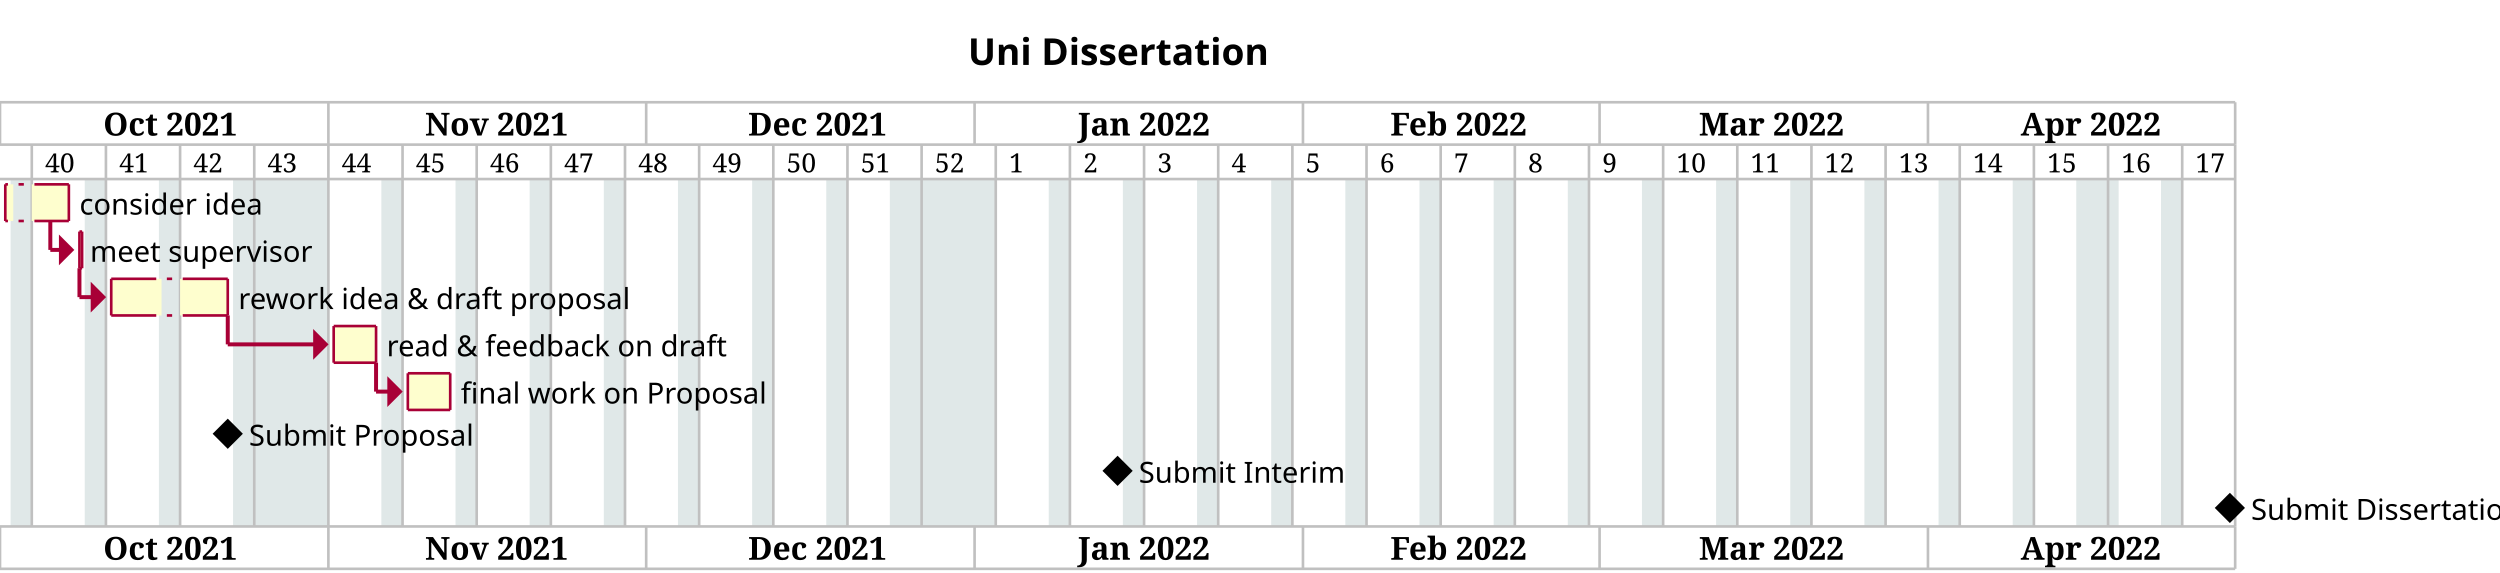
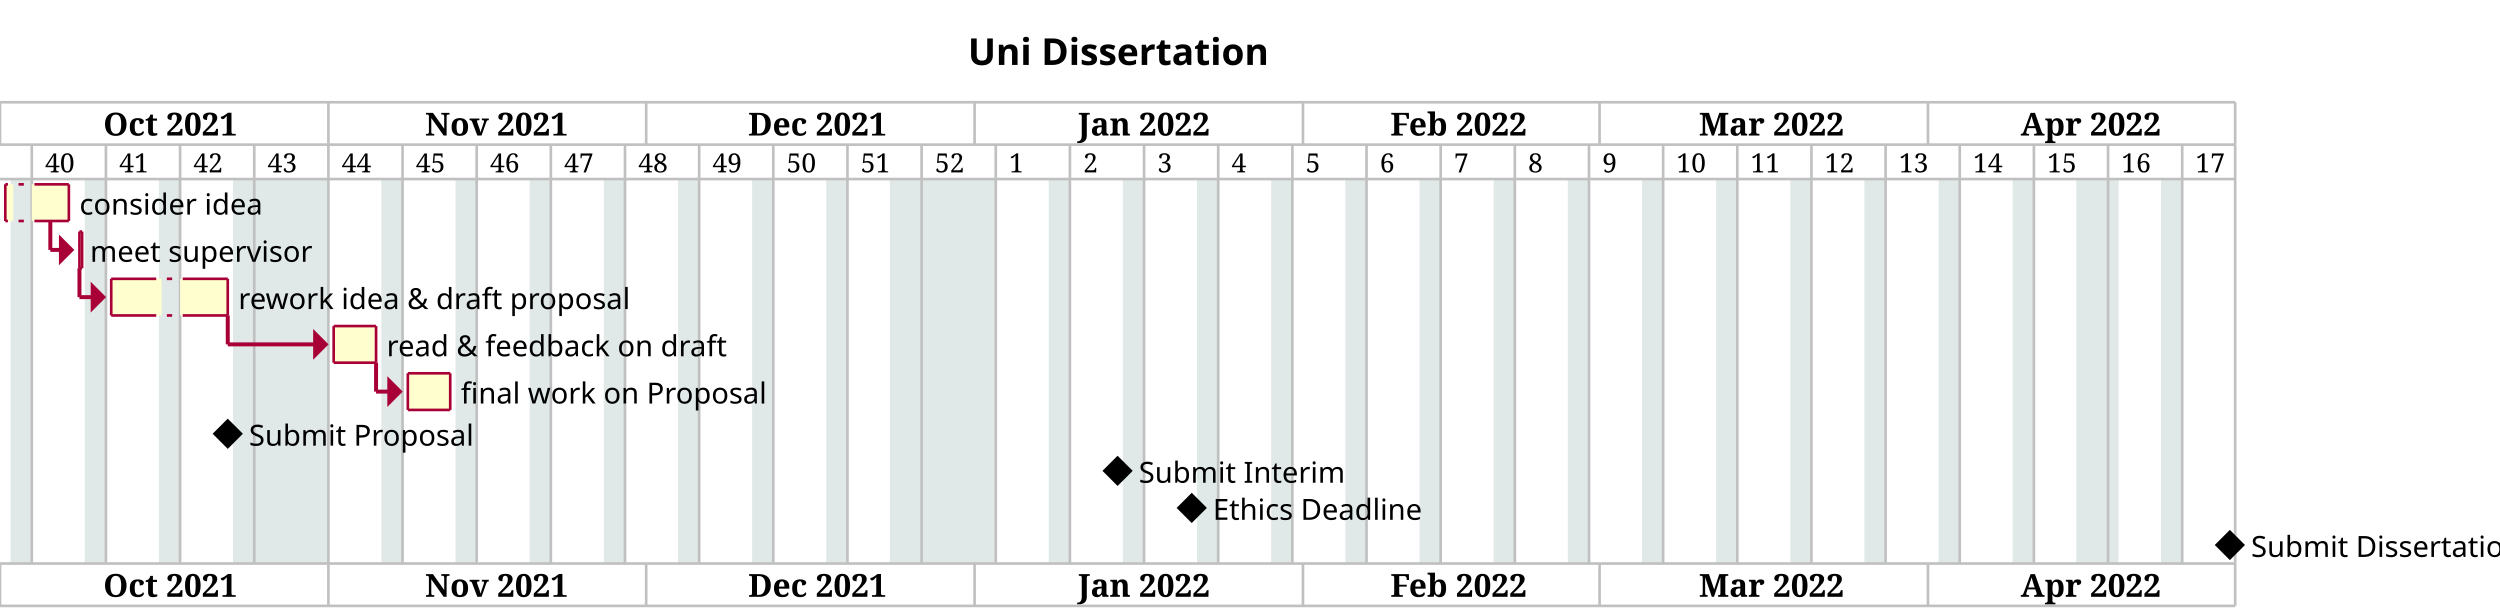
- <svg xmlns="http://www.w3.org/2000/svg" contentScriptType="application/ecmascript" contentStyleType="text/css" height="216px" preserveAspectRatio="none" style="width:944px;height:216px;background:#FFFFFF;" version="1.1" viewBox="0 0 944 216" width="944px" zoomAndPan="magnify">
+ <svg xmlns="http://www.w3.org/2000/svg" contentScriptType="application/ecmascript" contentStyleType="text/css" height="230px" preserveAspectRatio="none" style="width:944px;height:230px;background:#FFFFFF;" version="1.1" viewBox="0 0 944 230" width="944px" zoomAndPan="magnify">
  <defs />
  <g>
    <rect fill="none" height="27.609" style="stroke:none;stroke-width:1.0;" width="122" x="360.5" y="5" />
    <text fill="#000000" font-family="sans-serif" font-size="14" font-weight="bold" lengthAdjust="spacing" textLength="112" x="365.5" y="24.533">Uni Dissertation</text>
-     <rect fill="#E0E8E8" height="131.18" style="stroke:none;stroke-width:1.0;" width="8" x="4" y="67.609" />
-     <rect fill="#E0E8E8" height="131.18" style="stroke:none;stroke-width:1.0;" width="8" x="32" y="67.609" />
-     <rect fill="#E0E8E8" height="131.18" style="stroke:none;stroke-width:1.0;" width="8" x="60" y="67.609" />
-     <rect fill="#E0E8E8" height="131.18" style="stroke:none;stroke-width:1.0;" width="36" x="88" y="67.609" />
-     <rect fill="#E0E8E8" height="131.18" style="stroke:none;stroke-width:1.0;" width="8" x="144" y="67.609" />
-     <rect fill="#E0E8E8" height="131.18" style="stroke:none;stroke-width:1.0;" width="8" x="172" y="67.609" />
-     <rect fill="#E0E8E8" height="131.18" style="stroke:none;stroke-width:1.0;" width="8" x="200" y="67.609" />
-     <rect fill="#E0E8E8" height="131.18" style="stroke:none;stroke-width:1.0;" width="8" x="228" y="67.609" />
-     <rect fill="#E0E8E8" height="131.18" style="stroke:none;stroke-width:1.0;" width="8" x="256" y="67.609" />
-     <rect fill="#E0E8E8" height="131.18" style="stroke:none;stroke-width:1.0;" width="8" x="284" y="67.609" />
-     <rect fill="#E0E8E8" height="131.18" style="stroke:none;stroke-width:1.0;" width="8" x="312" y="67.609" />
-     <rect fill="#E0E8E8" height="131.18" style="stroke:none;stroke-width:1.0;" width="40" x="336" y="67.609" />
-     <rect fill="#E0E8E8" height="131.18" style="stroke:none;stroke-width:1.0;" width="8" x="396" y="67.609" />
-     <rect fill="#E0E8E8" height="131.18" style="stroke:none;stroke-width:1.0;" width="8" x="424" y="67.609" />
-     <rect fill="#E0E8E8" height="131.18" style="stroke:none;stroke-width:1.0;" width="8" x="452" y="67.609" />
-     <rect fill="#E0E8E8" height="131.18" style="stroke:none;stroke-width:1.0;" width="8" x="480" y="67.609" />
-     <rect fill="#E0E8E8" height="131.18" style="stroke:none;stroke-width:1.0;" width="8" x="508" y="67.609" />
-     <rect fill="#E0E8E8" height="131.18" style="stroke:none;stroke-width:1.0;" width="8" x="536" y="67.609" />
-     <rect fill="#E0E8E8" height="131.18" style="stroke:none;stroke-width:1.0;" width="8" x="564" y="67.609" />
-     <rect fill="#E0E8E8" height="131.18" style="stroke:none;stroke-width:1.0;" width="8" x="592" y="67.609" />
-     <rect fill="#E0E8E8" height="131.18" style="stroke:none;stroke-width:1.0;" width="8" x="620" y="67.609" />
-     <rect fill="#E0E8E8" height="131.18" style="stroke:none;stroke-width:1.0;" width="8" x="648" y="67.609" />
-     <rect fill="#E0E8E8" height="131.18" style="stroke:none;stroke-width:1.0;" width="8" x="676" y="67.609" />
-     <rect fill="#E0E8E8" height="131.18" style="stroke:none;stroke-width:1.0;" width="8" x="704" y="67.609" />
-     <rect fill="#E0E8E8" height="131.18" style="stroke:none;stroke-width:1.0;" width="8" x="732" y="67.609" />
-     <rect fill="#E0E8E8" height="131.18" style="stroke:none;stroke-width:1.0;" width="8" x="760" y="67.609" />
-     <rect fill="#E0E8E8" height="131.18" style="stroke:none;stroke-width:1.0;" width="16" x="784" y="67.609" />
-     <rect fill="#E0E8E8" height="131.18" style="stroke:none;stroke-width:1.0;" width="8" x="816" y="67.609" />
+     <rect fill="#E0E8E8" height="145.18" style="stroke:none;stroke-width:1.0;" width="8" x="4" y="67.609" />
+     <rect fill="#E0E8E8" height="145.18" style="stroke:none;stroke-width:1.0;" width="8" x="32" y="67.609" />
+     <rect fill="#E0E8E8" height="145.18" style="stroke:none;stroke-width:1.0;" width="8" x="60" y="67.609" />
+     <rect fill="#E0E8E8" height="145.18" style="stroke:none;stroke-width:1.0;" width="36" x="88" y="67.609" />
+     <rect fill="#E0E8E8" height="145.18" style="stroke:none;stroke-width:1.0;" width="8" x="144" y="67.609" />
+     <rect fill="#E0E8E8" height="145.18" style="stroke:none;stroke-width:1.0;" width="8" x="172" y="67.609" />
+     <rect fill="#E0E8E8" height="145.18" style="stroke:none;stroke-width:1.0;" width="8" x="200" y="67.609" />
+     <rect fill="#E0E8E8" height="145.18" style="stroke:none;stroke-width:1.0;" width="8" x="228" y="67.609" />
+     <rect fill="#E0E8E8" height="145.18" style="stroke:none;stroke-width:1.0;" width="8" x="256" y="67.609" />
+     <rect fill="#E0E8E8" height="145.18" style="stroke:none;stroke-width:1.0;" width="8" x="284" y="67.609" />
+     <rect fill="#E0E8E8" height="145.18" style="stroke:none;stroke-width:1.0;" width="8" x="312" y="67.609" />
+     <rect fill="#E0E8E8" height="145.18" style="stroke:none;stroke-width:1.0;" width="40" x="336" y="67.609" />
+     <rect fill="#E0E8E8" height="145.18" style="stroke:none;stroke-width:1.0;" width="8" x="396" y="67.609" />
+     <rect fill="#E0E8E8" height="145.18" style="stroke:none;stroke-width:1.0;" width="8" x="424" y="67.609" />
+     <rect fill="#E0E8E8" height="145.18" style="stroke:none;stroke-width:1.0;" width="8" x="452" y="67.609" />
+     <rect fill="#E0E8E8" height="145.18" style="stroke:none;stroke-width:1.0;" width="8" x="480" y="67.609" />
+     <rect fill="#E0E8E8" height="145.18" style="stroke:none;stroke-width:1.0;" width="8" x="508" y="67.609" />
+     <rect fill="#E0E8E8" height="145.18" style="stroke:none;stroke-width:1.0;" width="8" x="536" y="67.609" />
+     <rect fill="#E0E8E8" height="145.18" style="stroke:none;stroke-width:1.0;" width="8" x="564" y="67.609" />
+     <rect fill="#E0E8E8" height="145.18" style="stroke:none;stroke-width:1.0;" width="8" x="592" y="67.609" />
+     <rect fill="#E0E8E8" height="145.18" style="stroke:none;stroke-width:1.0;" width="8" x="620" y="67.609" />
+     <rect fill="#E0E8E8" height="145.18" style="stroke:none;stroke-width:1.0;" width="8" x="648" y="67.609" />
+     <rect fill="#E0E8E8" height="145.18" style="stroke:none;stroke-width:1.0;" width="8" x="676" y="67.609" />
+     <rect fill="#E0E8E8" height="145.18" style="stroke:none;stroke-width:1.0;" width="8" x="704" y="67.609" />
+     <rect fill="#E0E8E8" height="145.18" style="stroke:none;stroke-width:1.0;" width="8" x="732" y="67.609" />
+     <rect fill="#E0E8E8" height="145.18" style="stroke:none;stroke-width:1.0;" width="8" x="760" y="67.609" />
+     <rect fill="#E0E8E8" height="145.18" style="stroke:none;stroke-width:1.0;" width="16" x="784" y="67.609" />
+     <rect fill="#E0E8E8" height="145.18" style="stroke:none;stroke-width:1.0;" width="8" x="816" y="67.609" />
    <text fill="#000000" font-family="Serif" font-size="10" lengthAdjust="spacing" textLength="10" x="17" y="65.088">40</text>
    <text fill="#000000" font-family="Serif" font-size="10" lengthAdjust="spacing" textLength="10" x="45" y="65.088">41</text>
    <text fill="#000000" font-family="Serif" font-size="10" lengthAdjust="spacing" textLength="10" x="73" y="65.088">42</text>
    <text fill="#000000" font-family="Serif" font-size="10" lengthAdjust="spacing" textLength="10" x="101" y="65.088">43</text>
    <text fill="#000000" font-family="Serif" font-size="10" lengthAdjust="spacing" textLength="10" x="129" y="65.088">44</text>
    <text fill="#000000" font-family="Serif" font-size="10" lengthAdjust="spacing" textLength="10" x="157" y="65.088">45</text>
    <text fill="#000000" font-family="Serif" font-size="10" lengthAdjust="spacing" textLength="10" x="185" y="65.088">46</text>
    <text fill="#000000" font-family="Serif" font-size="10" lengthAdjust="spacing" textLength="10" x="213" y="65.088">47</text>
    <text fill="#000000" font-family="Serif" font-size="10" lengthAdjust="spacing" textLength="10" x="241" y="65.088">48</text>
    <text fill="#000000" font-family="Serif" font-size="10" lengthAdjust="spacing" textLength="10" x="269" y="65.088">49</text>
    <text fill="#000000" font-family="Serif" font-size="10" lengthAdjust="spacing" textLength="10" x="297" y="65.088">50</text>
    <text fill="#000000" font-family="Serif" font-size="10" lengthAdjust="spacing" textLength="10" x="325" y="65.088">51</text>
    <text fill="#000000" font-family="Serif" font-size="10" lengthAdjust="spacing" textLength="10" x="353" y="65.088">52</text>
    <text fill="#000000" font-family="Serif" font-size="10" lengthAdjust="spacing" textLength="5" x="381" y="65.088">1</text>
    <text fill="#000000" font-family="Serif" font-size="10" lengthAdjust="spacing" textLength="5" x="409" y="65.088">2</text>
    <text fill="#000000" font-family="Serif" font-size="10" lengthAdjust="spacing" textLength="5" x="437" y="65.088">3</text>
    <text fill="#000000" font-family="Serif" font-size="10" lengthAdjust="spacing" textLength="5" x="465" y="65.088">4</text>
    <text fill="#000000" font-family="Serif" font-size="10" lengthAdjust="spacing" textLength="5" x="493" y="65.088">5</text>
    <text fill="#000000" font-family="Serif" font-size="10" lengthAdjust="spacing" textLength="5" x="521" y="65.088">6</text>
    <text fill="#000000" font-family="Serif" font-size="10" lengthAdjust="spacing" textLength="5" x="549" y="65.088">7</text>
    <text fill="#000000" font-family="Serif" font-size="10" lengthAdjust="spacing" textLength="5" x="577" y="65.088">8</text>
    <text fill="#000000" font-family="Serif" font-size="10" lengthAdjust="spacing" textLength="5" x="605" y="65.088">9</text>
    <text fill="#000000" font-family="Serif" font-size="10" lengthAdjust="spacing" textLength="10" x="633" y="65.088">10</text>
    <text fill="#000000" font-family="Serif" font-size="10" lengthAdjust="spacing" textLength="10" x="661" y="65.088">11</text>
    <text fill="#000000" font-family="Serif" font-size="10" lengthAdjust="spacing" textLength="10" x="689" y="65.088">12</text>
    <text fill="#000000" font-family="Serif" font-size="10" lengthAdjust="spacing" textLength="10" x="717" y="65.088">13</text>
    <text fill="#000000" font-family="Serif" font-size="10" lengthAdjust="spacing" textLength="10" x="745" y="65.088">14</text>
    <text fill="#000000" font-family="Serif" font-size="10" lengthAdjust="spacing" textLength="10" x="773" y="65.088">15</text>
    <text fill="#000000" font-family="Serif" font-size="10" lengthAdjust="spacing" textLength="10" x="801" y="65.088">16</text>
    <text fill="#000000" font-family="Serif" font-size="10" lengthAdjust="spacing" textLength="10" x="829" y="65.088">17</text>
-     <line style="stroke:#C0C0C0;stroke-width:1.0;" x1="12" x2="12" y1="54.609" y2="198.789" />
-     <line style="stroke:#C0C0C0;stroke-width:1.0;" x1="40" x2="40" y1="54.609" y2="198.789" />
-     <line style="stroke:#C0C0C0;stroke-width:1.0;" x1="68" x2="68" y1="54.609" y2="198.789" />
-     <line style="stroke:#C0C0C0;stroke-width:1.0;" x1="96" x2="96" y1="54.609" y2="198.789" />
-     <line style="stroke:#C0C0C0;stroke-width:1.0;" x1="124" x2="124" y1="54.609" y2="198.789" />
-     <line style="stroke:#C0C0C0;stroke-width:1.0;" x1="152" x2="152" y1="54.609" y2="198.789" />
-     <line style="stroke:#C0C0C0;stroke-width:1.0;" x1="180" x2="180" y1="54.609" y2="198.789" />
-     <line style="stroke:#C0C0C0;stroke-width:1.0;" x1="208" x2="208" y1="54.609" y2="198.789" />
-     <line style="stroke:#C0C0C0;stroke-width:1.0;" x1="236" x2="236" y1="54.609" y2="198.789" />
-     <line style="stroke:#C0C0C0;stroke-width:1.0;" x1="264" x2="264" y1="54.609" y2="198.789" />
-     <line style="stroke:#C0C0C0;stroke-width:1.0;" x1="292" x2="292" y1="54.609" y2="198.789" />
-     <line style="stroke:#C0C0C0;stroke-width:1.0;" x1="320" x2="320" y1="54.609" y2="198.789" />
-     <line style="stroke:#C0C0C0;stroke-width:1.0;" x1="348" x2="348" y1="54.609" y2="198.789" />
-     <line style="stroke:#C0C0C0;stroke-width:1.0;" x1="376" x2="376" y1="54.609" y2="198.789" />
-     <line style="stroke:#C0C0C0;stroke-width:1.0;" x1="404" x2="404" y1="54.609" y2="198.789" />
-     <line style="stroke:#C0C0C0;stroke-width:1.0;" x1="432" x2="432" y1="54.609" y2="198.789" />
-     <line style="stroke:#C0C0C0;stroke-width:1.0;" x1="460" x2="460" y1="54.609" y2="198.789" />
-     <line style="stroke:#C0C0C0;stroke-width:1.0;" x1="488" x2="488" y1="54.609" y2="198.789" />
-     <line style="stroke:#C0C0C0;stroke-width:1.0;" x1="516" x2="516" y1="54.609" y2="198.789" />
-     <line style="stroke:#C0C0C0;stroke-width:1.0;" x1="544" x2="544" y1="54.609" y2="198.789" />
-     <line style="stroke:#C0C0C0;stroke-width:1.0;" x1="572" x2="572" y1="54.609" y2="198.789" />
-     <line style="stroke:#C0C0C0;stroke-width:1.0;" x1="600" x2="600" y1="54.609" y2="198.789" />
-     <line style="stroke:#C0C0C0;stroke-width:1.0;" x1="628" x2="628" y1="54.609" y2="198.789" />
-     <line style="stroke:#C0C0C0;stroke-width:1.0;" x1="656" x2="656" y1="54.609" y2="198.789" />
-     <line style="stroke:#C0C0C0;stroke-width:1.0;" x1="684" x2="684" y1="54.609" y2="198.789" />
-     <line style="stroke:#C0C0C0;stroke-width:1.0;" x1="712" x2="712" y1="54.609" y2="198.789" />
-     <line style="stroke:#C0C0C0;stroke-width:1.0;" x1="740" x2="740" y1="54.609" y2="198.789" />
-     <line style="stroke:#C0C0C0;stroke-width:1.0;" x1="768" x2="768" y1="54.609" y2="198.789" />
-     <line style="stroke:#C0C0C0;stroke-width:1.0;" x1="796" x2="796" y1="54.609" y2="198.789" />
-     <line style="stroke:#C0C0C0;stroke-width:1.0;" x1="824" x2="824" y1="54.609" y2="198.789" />
-     <line style="stroke:#C0C0C0;stroke-width:1.0;" x1="844" x2="844" y1="54.609" y2="198.789" />
+     <line style="stroke:#C0C0C0;stroke-width:1.0;" x1="12" x2="12" y1="54.609" y2="212.789" />
+     <line style="stroke:#C0C0C0;stroke-width:1.0;" x1="40" x2="40" y1="54.609" y2="212.789" />
+     <line style="stroke:#C0C0C0;stroke-width:1.0;" x1="68" x2="68" y1="54.609" y2="212.789" />
+     <line style="stroke:#C0C0C0;stroke-width:1.0;" x1="96" x2="96" y1="54.609" y2="212.789" />
+     <line style="stroke:#C0C0C0;stroke-width:1.0;" x1="124" x2="124" y1="54.609" y2="212.789" />
+     <line style="stroke:#C0C0C0;stroke-width:1.0;" x1="152" x2="152" y1="54.609" y2="212.789" />
+     <line style="stroke:#C0C0C0;stroke-width:1.0;" x1="180" x2="180" y1="54.609" y2="212.789" />
+     <line style="stroke:#C0C0C0;stroke-width:1.0;" x1="208" x2="208" y1="54.609" y2="212.789" />
+     <line style="stroke:#C0C0C0;stroke-width:1.0;" x1="236" x2="236" y1="54.609" y2="212.789" />
+     <line style="stroke:#C0C0C0;stroke-width:1.0;" x1="264" x2="264" y1="54.609" y2="212.789" />
+     <line style="stroke:#C0C0C0;stroke-width:1.0;" x1="292" x2="292" y1="54.609" y2="212.789" />
+     <line style="stroke:#C0C0C0;stroke-width:1.0;" x1="320" x2="320" y1="54.609" y2="212.789" />
+     <line style="stroke:#C0C0C0;stroke-width:1.0;" x1="348" x2="348" y1="54.609" y2="212.789" />
+     <line style="stroke:#C0C0C0;stroke-width:1.0;" x1="376" x2="376" y1="54.609" y2="212.789" />
+     <line style="stroke:#C0C0C0;stroke-width:1.0;" x1="404" x2="404" y1="54.609" y2="212.789" />
+     <line style="stroke:#C0C0C0;stroke-width:1.0;" x1="432" x2="432" y1="54.609" y2="212.789" />
+     <line style="stroke:#C0C0C0;stroke-width:1.0;" x1="460" x2="460" y1="54.609" y2="212.789" />
+     <line style="stroke:#C0C0C0;stroke-width:1.0;" x1="488" x2="488" y1="54.609" y2="212.789" />
+     <line style="stroke:#C0C0C0;stroke-width:1.0;" x1="516" x2="516" y1="54.609" y2="212.789" />
+     <line style="stroke:#C0C0C0;stroke-width:1.0;" x1="544" x2="544" y1="54.609" y2="212.789" />
+     <line style="stroke:#C0C0C0;stroke-width:1.0;" x1="572" x2="572" y1="54.609" y2="212.789" />
+     <line style="stroke:#C0C0C0;stroke-width:1.0;" x1="600" x2="600" y1="54.609" y2="212.789" />
+     <line style="stroke:#C0C0C0;stroke-width:1.0;" x1="628" x2="628" y1="54.609" y2="212.789" />
+     <line style="stroke:#C0C0C0;stroke-width:1.0;" x1="656" x2="656" y1="54.609" y2="212.789" />
+     <line style="stroke:#C0C0C0;stroke-width:1.0;" x1="684" x2="684" y1="54.609" y2="212.789" />
+     <line style="stroke:#C0C0C0;stroke-width:1.0;" x1="712" x2="712" y1="54.609" y2="212.789" />
+     <line style="stroke:#C0C0C0;stroke-width:1.0;" x1="740" x2="740" y1="54.609" y2="212.789" />
+     <line style="stroke:#C0C0C0;stroke-width:1.0;" x1="768" x2="768" y1="54.609" y2="212.789" />
+     <line style="stroke:#C0C0C0;stroke-width:1.0;" x1="796" x2="796" y1="54.609" y2="212.789" />
+     <line style="stroke:#C0C0C0;stroke-width:1.0;" x1="824" x2="824" y1="54.609" y2="212.789" />
+     <line style="stroke:#C0C0C0;stroke-width:1.0;" x1="844" x2="844" y1="54.609" y2="212.789" />
    <line style="stroke:#C0C0C0;stroke-width:1.0;" x1="0" x2="0" y1="38.609" y2="54.609" />
    <line style="stroke:#C0C0C0;stroke-width:1.0;" x1="124" x2="124" y1="38.609" y2="54.609" />
    <text fill="#000000" font-family="Serif" font-size="12" font-weight="bold" lengthAdjust="spacing" textLength="46" x="39" y="51.184">Oct 2021</text>
    <line style="stroke:#C0C0C0;stroke-width:1.0;" x1="244" x2="244" y1="38.609" y2="54.609" />
    <text fill="#000000" font-family="Serif" font-size="12" font-weight="bold" lengthAdjust="spacing" textLength="47" x="160.5" y="51.184">Nov 2021</text>
    <line style="stroke:#C0C0C0;stroke-width:1.0;" x1="368" x2="368" y1="38.609" y2="54.609" />
    <text fill="#000000" font-family="Serif" font-size="12" font-weight="bold" lengthAdjust="spacing" textLength="47" x="282.5" y="51.184">Dec 2021</text>
    <line style="stroke:#C0C0C0;stroke-width:1.0;" x1="492" x2="492" y1="38.609" y2="54.609" />
    <text fill="#000000" font-family="Serif" font-size="12" font-weight="bold" lengthAdjust="spacing" textLength="46" x="407" y="51.184">Jan 2022</text>
    <line style="stroke:#C0C0C0;stroke-width:1.0;" x1="604" x2="604" y1="38.609" y2="54.609" />
    <text fill="#000000" font-family="Serif" font-size="12" font-weight="bold" lengthAdjust="spacing" textLength="46" x="525" y="51.184">Feb 2022</text>
    <line style="stroke:#C0C0C0;stroke-width:1.0;" x1="728" x2="728" y1="38.609" y2="54.609" />
    <text fill="#000000" font-family="Serif" font-size="12" font-weight="bold" lengthAdjust="spacing" textLength="49" x="641.5" y="51.184">Mar 2022</text>
    <line style="stroke:#C0C0C0;stroke-width:1.0;" x1="844" x2="844" y1="38.609" y2="54.609" />
    <text fill="#000000" font-family="Serif" font-size="12" font-weight="bold" lengthAdjust="spacing" textLength="46" x="763" y="51.184">Apr 2022</text>
    <line style="stroke:#C0C0C0;stroke-width:1.0;" x1="0" x2="844" y1="38.609" y2="38.609" />
    <line style="stroke:#C0C0C0;stroke-width:1.0;" x1="0" x2="844" y1="54.609" y2="54.609" />
    <line style="stroke:#C0C0C0;stroke-width:1.0;" x1="0" x2="844" y1="67.609" y2="67.609" />
    <line style="stroke:#A80036;stroke-width:1.5;" x1="19" x2="19" y1="83.445" y2="94.363" />
    <line style="stroke:#A80036;stroke-width:1.5;" x1="19" x2="27" y1="94.363" y2="94.363" />
    <polygon fill="#A80036" points="23,90.363,23,94.363,23,98.363,27,94.363" style="stroke:#A80036;stroke-width:1.5;" />
    <line style="stroke:#A80036;stroke-width:1.5;" x1="30" x2="30" y1="101.281" y2="112.199" />
    <line style="stroke:#A80036;stroke-width:1.5;" x1="30" x2="39" y1="112.199" y2="112.199" />
    <polygon fill="#A80036" points="35,108.199,35,112.199,35,116.199,39,112.199" style="stroke:#A80036;stroke-width:1.5;" />
    <line style="stroke:#A80036;stroke-width:1.5;" x1="86" x2="86" y1="119.117" y2="130.035" />
    <line style="stroke:#A80036;stroke-width:1.5;" x1="86" x2="123" y1="130.035" y2="130.035" />
    <polygon fill="#A80036" points="119,126.035,119,130.035,119,134.035,123,130.035" style="stroke:#A80036;stroke-width:1.5;" />
    <line style="stroke:#A80036;stroke-width:1.5;" x1="142" x2="142" y1="136.953" y2="147.871" />
    <line style="stroke:#A80036;stroke-width:1.5;" x1="142" x2="151" y1="147.871" y2="147.871" />
    <polygon fill="#A80036" points="147,143.871,147,147.871,147,151.871,151,147.871" style="stroke:#A80036;stroke-width:1.5;" />
    <rect fill="#FEFECE" height="13.836" style="stroke:none;stroke-width:1.0;" width="3" x="2" y="69.609" />
    <line style="stroke:#A80036;stroke-width:1.0;" x1="2" x2="3" y1="69.609" y2="69.609" />
    <line style="stroke:#A80036;stroke-width:1.0;" x1="2" x2="3" y1="83.445" y2="83.445" />
    <line style="stroke:#A80036;stroke-width:1.0;" x1="2" x2="2" y1="69.609" y2="83.445" />
    <rect fill="#FEFECE" height="13.836" style="stroke:none;stroke-width:1.0;" width="14" x="12" y="69.609" />
    <line style="stroke:#A80036;stroke-width:1.0;" x1="13" x2="26" y1="69.609" y2="69.609" />
    <line style="stroke:#A80036;stroke-width:1.0;" x1="13" x2="26" y1="83.445" y2="83.445" />
    <line style="stroke:#A80036;stroke-width:1.0;" x1="26" x2="26" y1="69.609" y2="83.445" />
    <line style="stroke:#A80036;stroke-width:1.0;stroke-dasharray:2.0,3.0;" x1="7" x2="9" y1="69.609" y2="69.609" />
    <line style="stroke:#A80036;stroke-width:1.0;stroke-dasharray:2.0,3.0;" x1="7" x2="9" y1="83.445" y2="83.445" />
    <rect fill="#FEFECE" height="13.836" style="stroke:none;stroke-width:1.0;" width="1" x="30" y="87.445" />
    <line style="stroke:#A80036;stroke-width:1.0;" x1="30" x2="31" y1="87.445" y2="87.445" />
    <line style="stroke:#A80036;stroke-width:1.0;" x1="30" x2="31" y1="101.281" y2="101.281" />
    <line style="stroke:#A80036;stroke-width:1.0;" x1="30" x2="30" y1="87.445" y2="101.281" />
    <line style="stroke:#A80036;stroke-width:1.0;" x1="31" x2="31" y1="87.445" y2="101.281" />
    <rect fill="#FEFECE" height="13.836" style="stroke:none;stroke-width:1.0;" width="19" x="42" y="105.281" />
    <line style="stroke:#A80036;stroke-width:1.0;" x1="42" x2="59" y1="105.281" y2="105.281" />
    <line style="stroke:#A80036;stroke-width:1.0;" x1="42" x2="59" y1="119.117" y2="119.117" />
    <line style="stroke:#A80036;stroke-width:1.0;" x1="42" x2="42" y1="105.281" y2="119.117" />
    <rect fill="#FEFECE" height="13.836" style="stroke:none;stroke-width:1.0;" width="18" x="68" y="105.281" />
    <line style="stroke:#A80036;stroke-width:1.0;" x1="69" x2="86" y1="105.281" y2="105.281" />
    <line style="stroke:#A80036;stroke-width:1.0;" x1="69" x2="86" y1="119.117" y2="119.117" />
    <line style="stroke:#A80036;stroke-width:1.0;" x1="86" x2="86" y1="105.281" y2="119.117" />
    <line style="stroke:#A80036;stroke-width:1.0;stroke-dasharray:2.0,3.0;" x1="63" x2="65" y1="105.281" y2="105.281" />
    <line style="stroke:#A80036;stroke-width:1.0;stroke-dasharray:2.0,3.0;" x1="63" x2="65" y1="119.117" y2="119.117" />
    <rect fill="#FEFECE" height="13.836" style="stroke:none;stroke-width:1.0;" width="16" x="126" y="123.117" />
    <line style="stroke:#A80036;stroke-width:1.0;" x1="126" x2="142" y1="123.117" y2="123.117" />
    <line style="stroke:#A80036;stroke-width:1.0;" x1="126" x2="142" y1="136.953" y2="136.953" />
    <line style="stroke:#A80036;stroke-width:1.0;" x1="126" x2="126" y1="123.117" y2="136.953" />
    <line style="stroke:#A80036;stroke-width:1.0;" x1="142" x2="142" y1="123.117" y2="136.953" />
    <rect fill="#FEFECE" height="13.836" style="stroke:none;stroke-width:1.0;" width="16" x="154" y="140.953" />
    <line style="stroke:#A80036;stroke-width:1.0;" x1="154" x2="170" y1="140.953" y2="140.953" />
    <line style="stroke:#A80036;stroke-width:1.0;" x1="154" x2="170" y1="154.789" y2="154.789" />
    <line style="stroke:#A80036;stroke-width:1.0;" x1="154" x2="154" y1="140.953" y2="154.789" />
    <line style="stroke:#A80036;stroke-width:1.0;" x1="170" x2="170" y1="140.953" y2="154.789" />
    <polygon fill="#000000" points="86,158.789,91,163.789,86,168.789,81,163.789" style="stroke:#000000;stroke-width:1.0;" />
    <polygon fill="#000000" points="422,172.789,427,177.789,422,182.789,417,177.789" style="stroke:#000000;stroke-width:1.0;" />
-     <polygon fill="#000000" points="842,186.789,847,191.789,842,196.789,837,191.789" style="stroke:#000000;stroke-width:1.0;" />
+     <polygon fill="#000000" points="450,186.789,455,191.789,450,196.789,445,191.789" style="stroke:#000000;stroke-width:1.0;" />
+     <polygon fill="#000000" points="842,200.789,847,205.789,842,210.789,837,205.789" style="stroke:#000000;stroke-width:1.0;" />
    <text fill="#000000" font-family="sans-serif" font-size="11" lengthAdjust="spacing" textLength="65" x="30" y="81.028">consider idea</text>
    <text fill="#000000" font-family="sans-serif" font-size="11" lengthAdjust="spacing" textLength="78" x="34" y="98.864">meet supervisor</text>
    <text fill="#000000" font-family="sans-serif" font-size="11" lengthAdjust="spacing" textLength="139" x="90" y="116.7">rework idea &amp; draft proposal</text>
    <text fill="#000000" font-family="sans-serif" font-size="11" lengthAdjust="spacing" textLength="121" x="146" y="134.536">read &amp; feedback on draft</text>
    <text fill="#000000" font-family="sans-serif" font-size="11" lengthAdjust="spacing" textLength="108" x="174" y="152.372">final work on Proposal</text>
    <text fill="#000000" font-family="sans-serif" font-size="11" lengthAdjust="spacing" textLength="77" x="94" y="168.29">Submit Proposal</text>
    <text fill="#000000" font-family="sans-serif" font-size="11" lengthAdjust="spacing" textLength="66" x="430" y="182.29">Submit Interim</text>
-     <text fill="#000000" font-family="sans-serif" font-size="11" lengthAdjust="spacing" textLength="92" x="850" y="196.29">Submit Dissertation</text>
-     <line style="stroke:#C0C0C0;stroke-width:1.0;" x1="0" x2="844" y1="198.789" y2="198.789" />
-     <line style="stroke:#C0C0C0;stroke-width:1.0;" x1="0" x2="0" y1="198.789" y2="214.789" />
-     <line style="stroke:#C0C0C0;stroke-width:1.0;" x1="124" x2="124" y1="198.789" y2="214.789" />
-     <text fill="#000000" font-family="Serif" font-size="12" font-weight="bold" lengthAdjust="spacing" textLength="46" x="39" y="211.363">Oct 2021</text>
-     <line style="stroke:#C0C0C0;stroke-width:1.0;" x1="244" x2="244" y1="198.789" y2="214.789" />
-     <text fill="#000000" font-family="Serif" font-size="12" font-weight="bold" lengthAdjust="spacing" textLength="47" x="160.5" y="211.363">Nov 2021</text>
-     <line style="stroke:#C0C0C0;stroke-width:1.0;" x1="368" x2="368" y1="198.789" y2="214.789" />
-     <text fill="#000000" font-family="Serif" font-size="12" font-weight="bold" lengthAdjust="spacing" textLength="47" x="282.5" y="211.363">Dec 2021</text>
-     <line style="stroke:#C0C0C0;stroke-width:1.0;" x1="492" x2="492" y1="198.789" y2="214.789" />
-     <text fill="#000000" font-family="Serif" font-size="12" font-weight="bold" lengthAdjust="spacing" textLength="46" x="407" y="211.363">Jan 2022</text>
-     <line style="stroke:#C0C0C0;stroke-width:1.0;" x1="604" x2="604" y1="198.789" y2="214.789" />
-     <text fill="#000000" font-family="Serif" font-size="12" font-weight="bold" lengthAdjust="spacing" textLength="46" x="525" y="211.363">Feb 2022</text>
-     <line style="stroke:#C0C0C0;stroke-width:1.0;" x1="728" x2="728" y1="198.789" y2="214.789" />
-     <text fill="#000000" font-family="Serif" font-size="12" font-weight="bold" lengthAdjust="spacing" textLength="49" x="641.5" y="211.363">Mar 2022</text>
-     <line style="stroke:#C0C0C0;stroke-width:1.0;" x1="844" x2="844" y1="198.789" y2="214.789" />
-     <text fill="#000000" font-family="Serif" font-size="12" font-weight="bold" lengthAdjust="spacing" textLength="46" x="763" y="211.363">Apr 2022</text>
-     <line style="stroke:#C0C0C0;stroke-width:1.0;" x1="0" x2="844" y1="214.789" y2="214.789" />
+     <text fill="#000000" font-family="sans-serif" font-size="11" lengthAdjust="spacing" textLength="73" x="458" y="196.29">Ethics Deadline</text>
+     <text fill="#000000" font-family="sans-serif" font-size="11" lengthAdjust="spacing" textLength="92" x="850" y="210.29">Submit Dissertation</text>
+     <line style="stroke:#C0C0C0;stroke-width:1.0;" x1="0" x2="844" y1="212.789" y2="212.789" />
+     <line style="stroke:#C0C0C0;stroke-width:1.0;" x1="0" x2="0" y1="212.789" y2="228.789" />
+     <line style="stroke:#C0C0C0;stroke-width:1.0;" x1="124" x2="124" y1="212.789" y2="228.789" />
+     <text fill="#000000" font-family="Serif" font-size="12" font-weight="bold" lengthAdjust="spacing" textLength="46" x="39" y="225.363">Oct 2021</text>
+     <line style="stroke:#C0C0C0;stroke-width:1.0;" x1="244" x2="244" y1="212.789" y2="228.789" />
+     <text fill="#000000" font-family="Serif" font-size="12" font-weight="bold" lengthAdjust="spacing" textLength="47" x="160.5" y="225.363">Nov 2021</text>
+     <line style="stroke:#C0C0C0;stroke-width:1.0;" x1="368" x2="368" y1="212.789" y2="228.789" />
+     <text fill="#000000" font-family="Serif" font-size="12" font-weight="bold" lengthAdjust="spacing" textLength="47" x="282.5" y="225.363">Dec 2021</text>
+     <line style="stroke:#C0C0C0;stroke-width:1.0;" x1="492" x2="492" y1="212.789" y2="228.789" />
+     <text fill="#000000" font-family="Serif" font-size="12" font-weight="bold" lengthAdjust="spacing" textLength="46" x="407" y="225.363">Jan 2022</text>
+     <line style="stroke:#C0C0C0;stroke-width:1.0;" x1="604" x2="604" y1="212.789" y2="228.789" />
+     <text fill="#000000" font-family="Serif" font-size="12" font-weight="bold" lengthAdjust="spacing" textLength="46" x="525" y="225.363">Feb 2022</text>
+     <line style="stroke:#C0C0C0;stroke-width:1.0;" x1="728" x2="728" y1="212.789" y2="228.789" />
+     <text fill="#000000" font-family="Serif" font-size="12" font-weight="bold" lengthAdjust="spacing" textLength="49" x="641.5" y="225.363">Mar 2022</text>
+     <line style="stroke:#C0C0C0;stroke-width:1.0;" x1="844" x2="844" y1="212.789" y2="228.789" />
+     <text fill="#000000" font-family="Serif" font-size="12" font-weight="bold" lengthAdjust="spacing" textLength="46" x="763" y="225.363">Apr 2022</text>
+     <line style="stroke:#C0C0C0;stroke-width:1.0;" x1="0" x2="844" y1="228.789" y2="228.789" />
  </g>
</svg>
